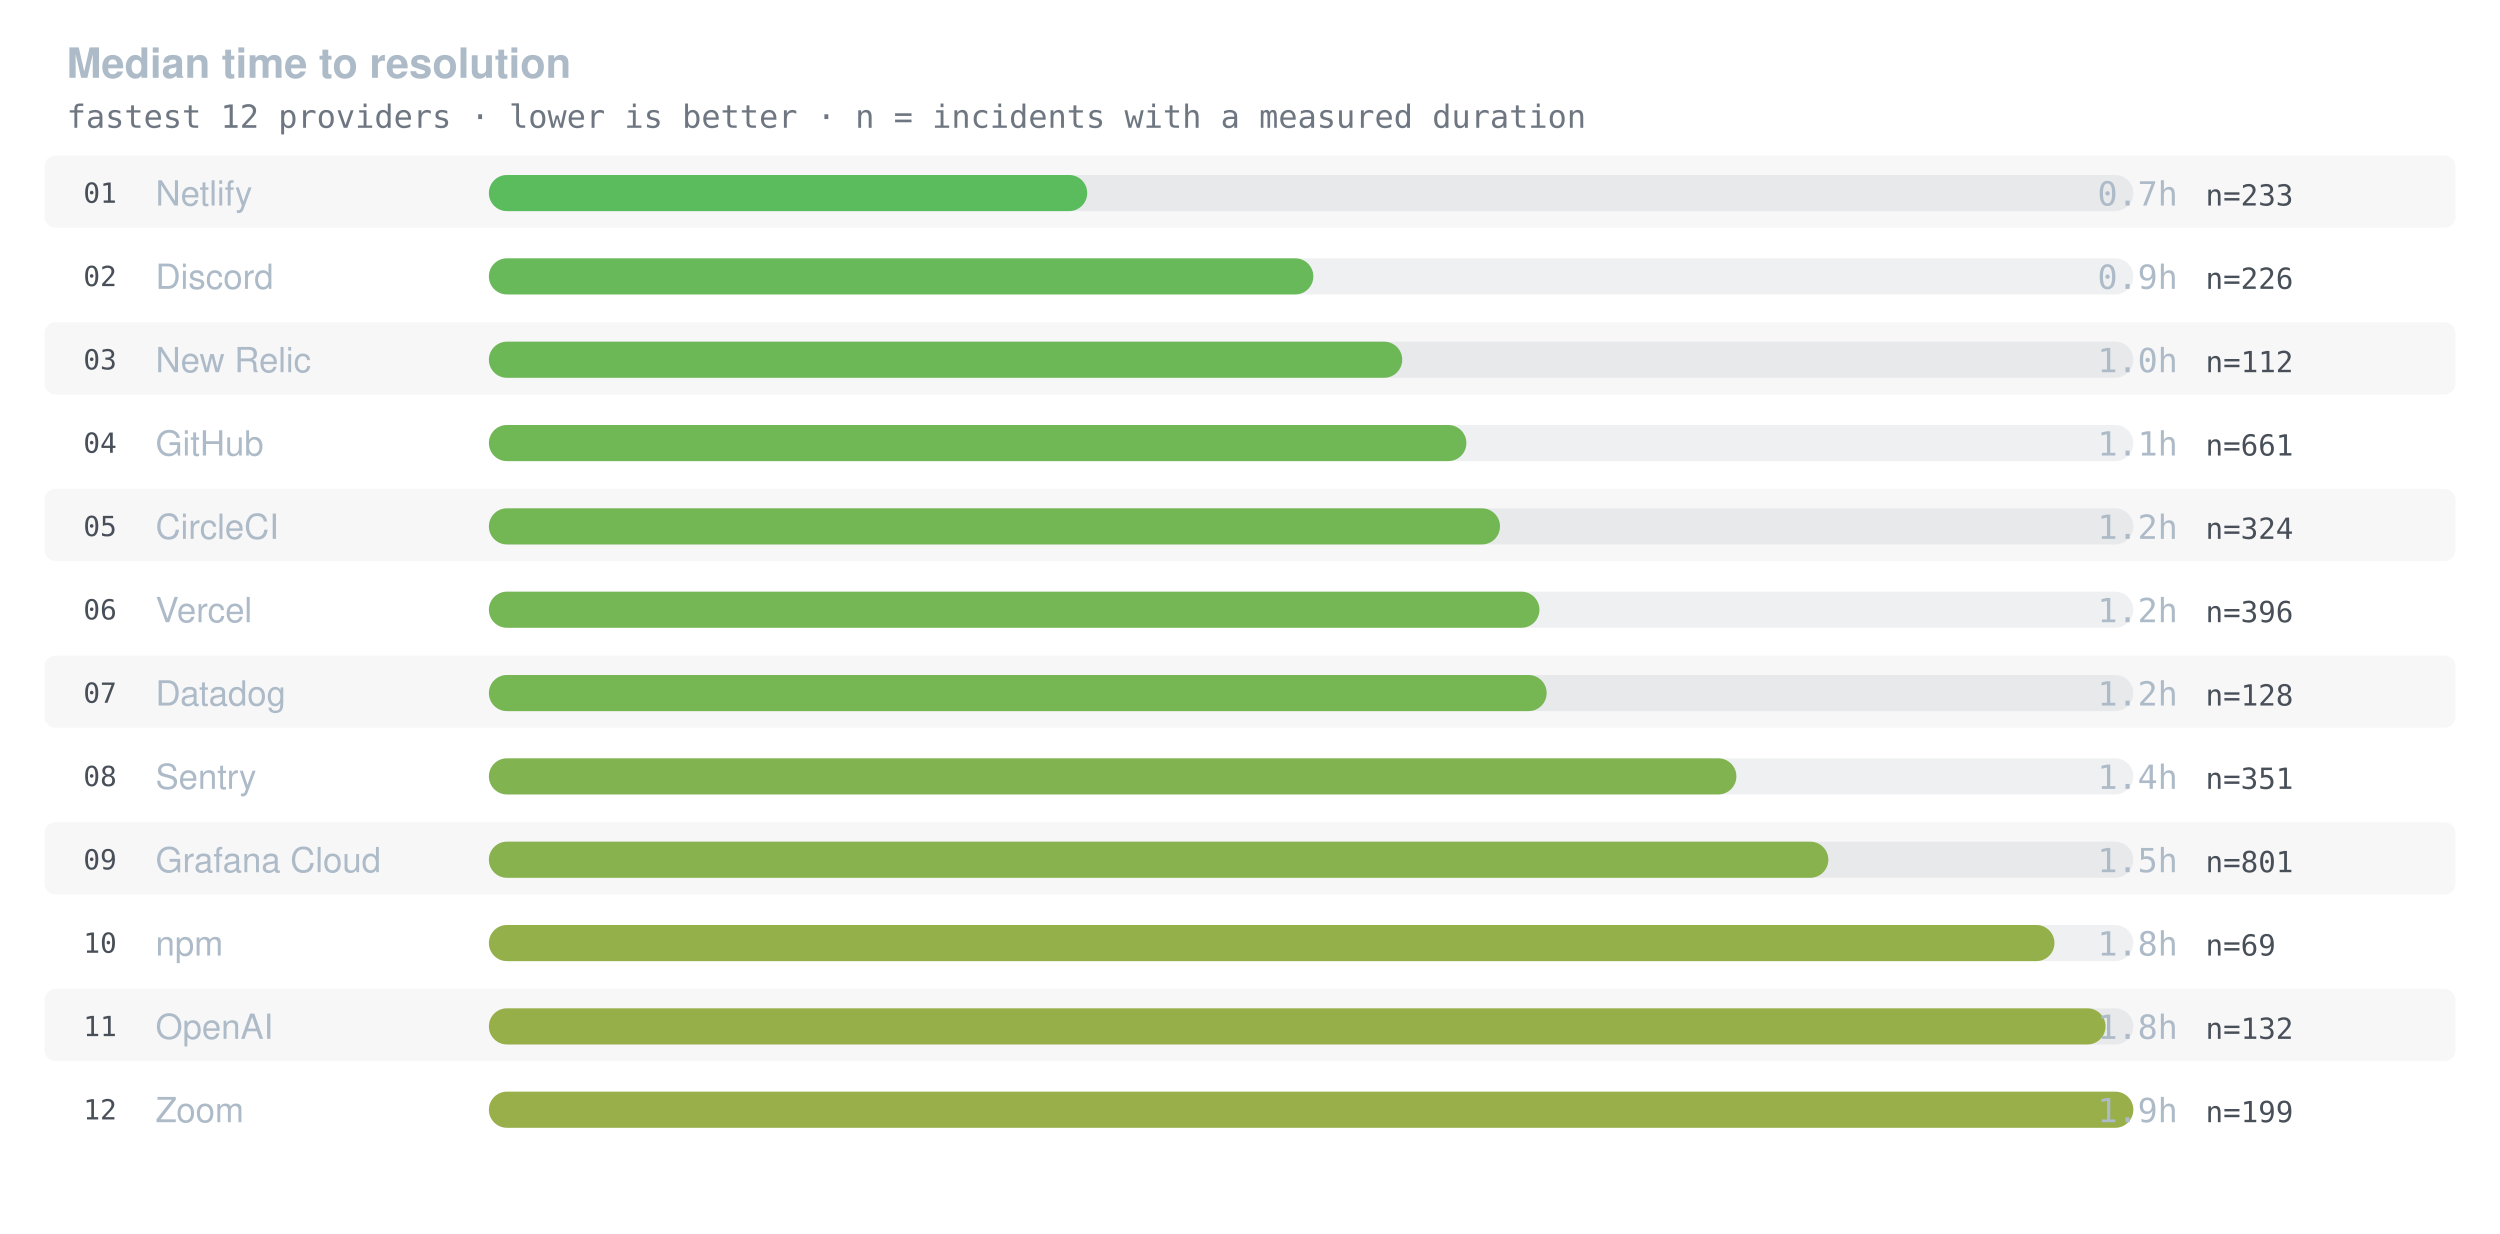
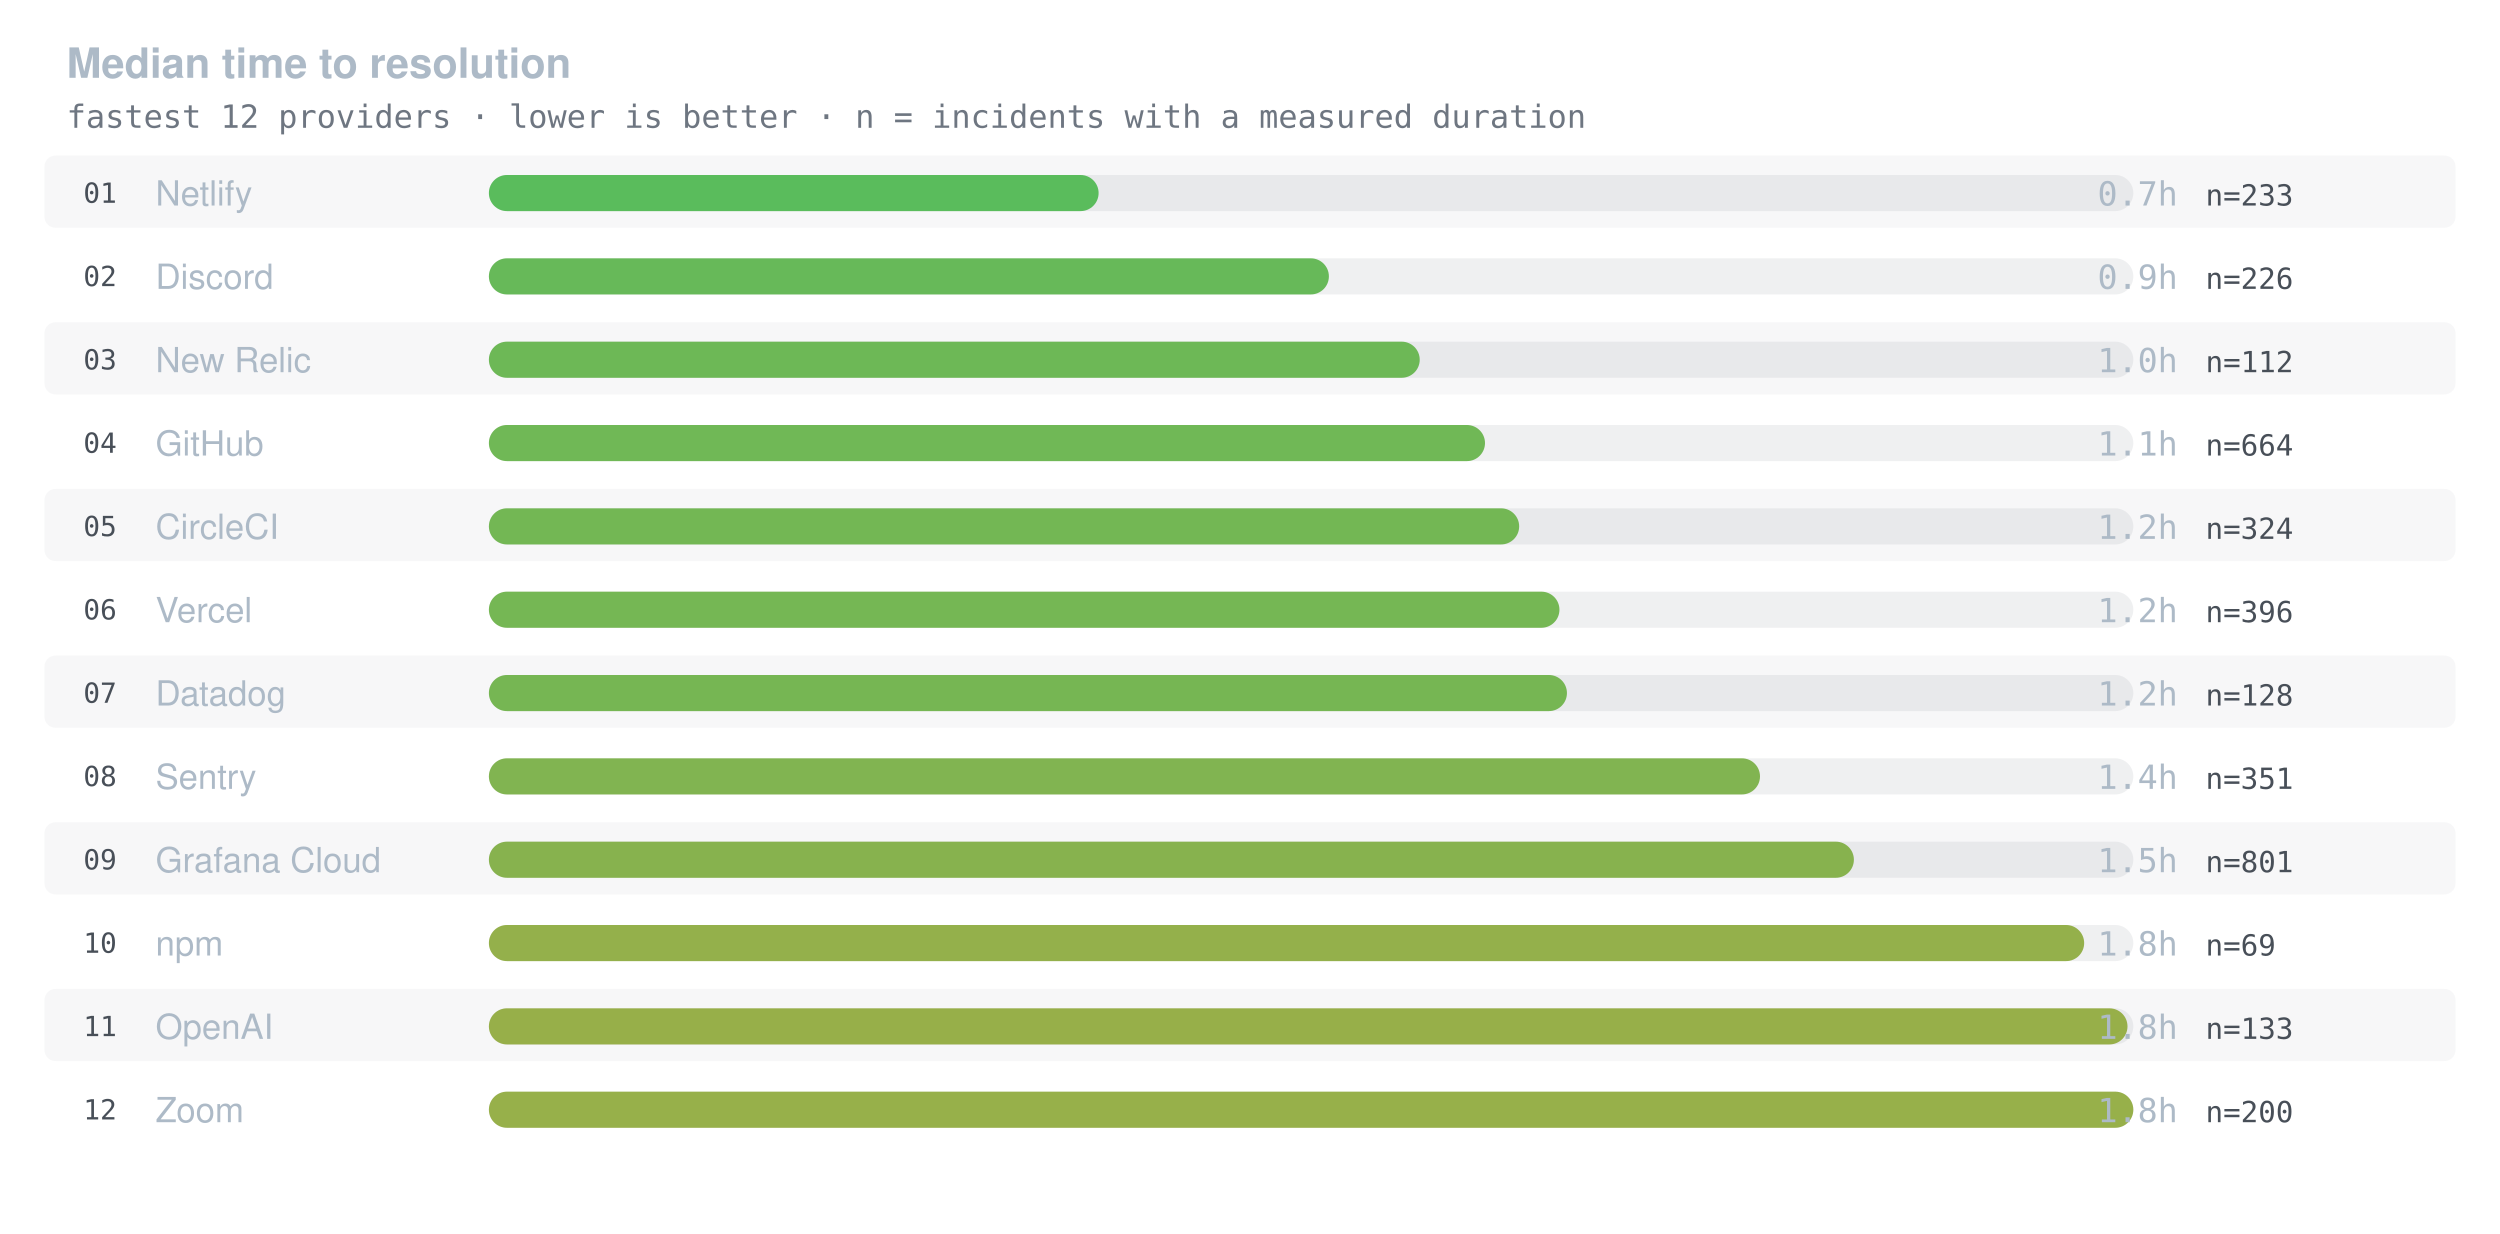
<svg xmlns="http://www.w3.org/2000/svg" viewBox="0 0 900 444" width="900" height="444" role="img">
  <text x="24" y="28" fill="#adbac7" font-size="15" font-family="-apple-system,BlinkMacSystemFont,Segoe UI,Helvetica,Arial,sans-serif" font-weight="600">Median time to resolution</text>
  <text x="24" y="46" fill="#6e7681" font-size="11.5" font-family="ui-monospace,SFMono-Regular,Menlo,Consolas,monospace">fastest 12 providers · lower is better · n = incidents with a measured duration</text>
  <rect x="16" y="56" width="868" height="26" rx="4" fill="#6e7681" opacity="0.055" />
  <text x="30" y="73" fill="#484f58" font-size="10" font-family="ui-monospace,SFMono-Regular,Menlo,Consolas,monospace">01</text>
  <text x="56" y="74" fill="#adbac7" font-size="12.5" font-family="-apple-system,BlinkMacSystemFont,Segoe UI,Helvetica,Arial,sans-serif">Netlify</text>
  <rect x="176" y="63" width="592" height="13" rx="6.5" fill="#6e7681" opacity="0.11" />
-   <rect x="176" y="63" width="215.4" height="13" rx="6.5" fill="#4ab74d" opacity="0.9" />
+   <rect x="176" y="63" width="219.5" height="13" rx="6.5" fill="#4ab74d" opacity="0.9" />
  <text x="784" y="74" fill="#adbac7" font-size="12" font-family="ui-monospace,SFMono-Regular,Menlo,Consolas,monospace" text-anchor="end">0.7h</text>
  <text x="794" y="74" fill="#484f58" font-size="10.5" font-family="ui-monospace,SFMono-Regular,Menlo,Consolas,monospace">n=233</text>
  <text x="30" y="103" fill="#484f58" font-size="10" font-family="ui-monospace,SFMono-Regular,Menlo,Consolas,monospace">02</text>
  <text x="56" y="104" fill="#adbac7" font-size="12.5" font-family="-apple-system,BlinkMacSystemFont,Segoe UI,Helvetica,Arial,sans-serif">Discord</text>
  <rect x="176" y="93" width="592" height="13" rx="6.5" fill="#6e7681" opacity="0.11" />
-   <rect x="176" y="93" width="296.8" height="13" rx="6.5" fill="#59b348" opacity="0.9" />
+   <rect x="176" y="93" width="302.4" height="13" rx="6.5" fill="#59b348" opacity="0.9" />
  <text x="784" y="104" fill="#adbac7" font-size="12" font-family="ui-monospace,SFMono-Regular,Menlo,Consolas,monospace" text-anchor="end">0.9h</text>
  <text x="794" y="104" fill="#484f58" font-size="10.5" font-family="ui-monospace,SFMono-Regular,Menlo,Consolas,monospace">n=226</text>
  <rect x="16" y="116" width="868" height="26" rx="4" fill="#6e7681" opacity="0.055" />
  <text x="30" y="133" fill="#484f58" font-size="10" font-family="ui-monospace,SFMono-Regular,Menlo,Consolas,monospace">03</text>
  <text x="56" y="134" fill="#adbac7" font-size="12.5" font-family="-apple-system,BlinkMacSystemFont,Segoe UI,Helvetica,Arial,sans-serif">New Relic</text>
  <rect x="176" y="123" width="592" height="13" rx="6.5" fill="#6e7681" opacity="0.11" />
-   <rect x="176" y="123" width="328.8" height="13" rx="6.5" fill="#5fb246" opacity="0.9" />
+   <rect x="176" y="123" width="335.1" height="13" rx="6.5" fill="#5fb246" opacity="0.9" />
  <text x="784" y="134" fill="#adbac7" font-size="12" font-family="ui-monospace,SFMono-Regular,Menlo,Consolas,monospace" text-anchor="end">1.0h</text>
  <text x="794" y="134" fill="#484f58" font-size="10.5" font-family="ui-monospace,SFMono-Regular,Menlo,Consolas,monospace">n=112</text>
  <text x="30" y="163" fill="#484f58" font-size="10" font-family="ui-monospace,SFMono-Regular,Menlo,Consolas,monospace">04</text>
  <text x="56" y="164" fill="#adbac7" font-size="12.5" font-family="-apple-system,BlinkMacSystemFont,Segoe UI,Helvetica,Arial,sans-serif">GitHub</text>
  <rect x="176" y="153" width="592" height="13" rx="6.5" fill="#6e7681" opacity="0.11" />
-   <rect x="176" y="153" width="351.9" height="13" rx="6.5" fill="#63b145" opacity="0.9" />
+   <rect x="176" y="153" width="358.6" height="13" rx="6.5" fill="#63b145" opacity="0.9" />
  <text x="784" y="164" fill="#adbac7" font-size="12" font-family="ui-monospace,SFMono-Regular,Menlo,Consolas,monospace" text-anchor="end">1.1h</text>
-   <text x="794" y="164" fill="#484f58" font-size="10.5" font-family="ui-monospace,SFMono-Regular,Menlo,Consolas,monospace">n=661</text>
+   <text x="794" y="164" fill="#484f58" font-size="10.5" font-family="ui-monospace,SFMono-Regular,Menlo,Consolas,monospace">n=664</text>
  <rect x="16" y="176" width="868" height="26" rx="4" fill="#6e7681" opacity="0.055" />
  <text x="30" y="193" fill="#484f58" font-size="10" font-family="ui-monospace,SFMono-Regular,Menlo,Consolas,monospace">05</text>
  <text x="56" y="194" fill="#adbac7" font-size="12.5" font-family="-apple-system,BlinkMacSystemFont,Segoe UI,Helvetica,Arial,sans-serif">CircleCI</text>
  <rect x="176" y="183" width="592" height="13" rx="6.5" fill="#6e7681" opacity="0.11" />
-   <rect x="176" y="183" width="364.0" height="13" rx="6.5" fill="#66b144" opacity="0.9" />
+   <rect x="176" y="183" width="370.9" height="13" rx="6.5" fill="#66b144" opacity="0.9" />
  <text x="784" y="194" fill="#adbac7" font-size="12" font-family="ui-monospace,SFMono-Regular,Menlo,Consolas,monospace" text-anchor="end">1.2h</text>
  <text x="794" y="194" fill="#484f58" font-size="10.5" font-family="ui-monospace,SFMono-Regular,Menlo,Consolas,monospace">n=324</text>
  <text x="30" y="223" fill="#484f58" font-size="10" font-family="ui-monospace,SFMono-Regular,Menlo,Consolas,monospace">06</text>
  <text x="56" y="224" fill="#adbac7" font-size="12.5" font-family="-apple-system,BlinkMacSystemFont,Segoe UI,Helvetica,Arial,sans-serif">Vercel</text>
  <rect x="176" y="213" width="592" height="13" rx="6.5" fill="#6e7681" opacity="0.11" />
-   <rect x="176" y="213" width="378.2" height="13" rx="6.5" fill="#68b043" opacity="0.9" />
+   <rect x="176" y="213" width="385.4" height="13" rx="6.5" fill="#68b043" opacity="0.9" />
  <text x="784" y="224" fill="#adbac7" font-size="12" font-family="ui-monospace,SFMono-Regular,Menlo,Consolas,monospace" text-anchor="end">1.2h</text>
  <text x="794" y="224" fill="#484f58" font-size="10.5" font-family="ui-monospace,SFMono-Regular,Menlo,Consolas,monospace">n=396</text>
  <rect x="16" y="236" width="868" height="26" rx="4" fill="#6e7681" opacity="0.055" />
  <text x="30" y="253" fill="#484f58" font-size="10" font-family="ui-monospace,SFMono-Regular,Menlo,Consolas,monospace">07</text>
  <text x="56" y="254" fill="#adbac7" font-size="12.5" font-family="-apple-system,BlinkMacSystemFont,Segoe UI,Helvetica,Arial,sans-serif">Datadog</text>
  <rect x="176" y="243" width="592" height="13" rx="6.5" fill="#6e7681" opacity="0.11" />
-   <rect x="176" y="243" width="380.8" height="13" rx="6.5" fill="#69b043" opacity="0.9" />
+   <rect x="176" y="243" width="388.1" height="13" rx="6.5" fill="#69b043" opacity="0.9" />
  <text x="784" y="254" fill="#adbac7" font-size="12" font-family="ui-monospace,SFMono-Regular,Menlo,Consolas,monospace" text-anchor="end">1.2h</text>
  <text x="794" y="254" fill="#484f58" font-size="10.5" font-family="ui-monospace,SFMono-Regular,Menlo,Consolas,monospace">n=128</text>
  <text x="30" y="283" fill="#484f58" font-size="10" font-family="ui-monospace,SFMono-Regular,Menlo,Consolas,monospace">08</text>
  <text x="56" y="284" fill="#adbac7" font-size="12.5" font-family="-apple-system,BlinkMacSystemFont,Segoe UI,Helvetica,Arial,sans-serif">Sentry</text>
  <rect x="176" y="273" width="592" height="13" rx="6.5" fill="#6e7681" opacity="0.11" />
-   <rect x="176" y="273" width="449.1" height="13" rx="6.5" fill="#75ad3f" opacity="0.9" />
+   <rect x="176" y="273" width="457.6" height="13" rx="6.5" fill="#75ad3f" opacity="0.9" />
  <text x="784" y="284" fill="#adbac7" font-size="12" font-family="ui-monospace,SFMono-Regular,Menlo,Consolas,monospace" text-anchor="end">1.4h</text>
  <text x="794" y="284" fill="#484f58" font-size="10.5" font-family="ui-monospace,SFMono-Regular,Menlo,Consolas,monospace">n=351</text>
  <rect x="16" y="296" width="868" height="26" rx="4" fill="#6e7681" opacity="0.055" />
  <text x="30" y="313" fill="#484f58" font-size="10" font-family="ui-monospace,SFMono-Regular,Menlo,Consolas,monospace">09</text>
  <text x="56" y="314" fill="#adbac7" font-size="12.5" font-family="-apple-system,BlinkMacSystemFont,Segoe UI,Helvetica,Arial,sans-serif">Grafana Cloud</text>
  <rect x="176" y="303" width="592" height="13" rx="6.5" fill="#6e7681" opacity="0.11" />
-   <rect x="176" y="303" width="482.2" height="13" rx="6.5" fill="#7cac3d" opacity="0.9" />
+   <rect x="176" y="303" width="491.4" height="13" rx="6.5" fill="#7cac3d" opacity="0.9" />
  <text x="784" y="314" fill="#adbac7" font-size="12" font-family="ui-monospace,SFMono-Regular,Menlo,Consolas,monospace" text-anchor="end">1.5h</text>
  <text x="794" y="314" fill="#484f58" font-size="10.5" font-family="ui-monospace,SFMono-Regular,Menlo,Consolas,monospace">n=801</text>
  <text x="30" y="343" fill="#484f58" font-size="10" font-family="ui-monospace,SFMono-Regular,Menlo,Consolas,monospace">10</text>
  <text x="56" y="344" fill="#adbac7" font-size="12.5" font-family="-apple-system,BlinkMacSystemFont,Segoe UI,Helvetica,Arial,sans-serif">npm</text>
  <rect x="176" y="333" width="592" height="13" rx="6.5" fill="#6e7681" opacity="0.11" />
-   <rect x="176" y="333" width="563.6" height="13" rx="6.5" fill="#8ba938" opacity="0.9" />
+   <rect x="176" y="333" width="574.3" height="13" rx="6.5" fill="#8ba938" opacity="0.9" />
  <text x="784" y="344" fill="#adbac7" font-size="12" font-family="ui-monospace,SFMono-Regular,Menlo,Consolas,monospace" text-anchor="end">1.8h</text>
  <text x="794" y="344" fill="#484f58" font-size="10.5" font-family="ui-monospace,SFMono-Regular,Menlo,Consolas,monospace">n=69</text>
  <rect x="16" y="356" width="868" height="26" rx="4" fill="#6e7681" opacity="0.055" />
  <text x="30" y="373" fill="#484f58" font-size="10" font-family="ui-monospace,SFMono-Regular,Menlo,Consolas,monospace">11</text>
  <text x="56" y="374" fill="#adbac7" font-size="12.5" font-family="-apple-system,BlinkMacSystemFont,Segoe UI,Helvetica,Arial,sans-serif">OpenAI</text>
  <rect x="176" y="363" width="592" height="13" rx="6.5" fill="#6e7681" opacity="0.11" />
-   <rect x="176" y="363" width="582.0" height="13" rx="6.5" fill="#8ea837" opacity="0.9" />
+   <rect x="176" y="363" width="589.9" height="13" rx="6.5" fill="#8ea837" opacity="0.9" />
  <text x="784" y="374" fill="#adbac7" font-size="12" font-family="ui-monospace,SFMono-Regular,Menlo,Consolas,monospace" text-anchor="end">1.8h</text>
-   <text x="794" y="374" fill="#484f58" font-size="10.5" font-family="ui-monospace,SFMono-Regular,Menlo,Consolas,monospace">n=132</text>
+   <text x="794" y="374" fill="#484f58" font-size="10.5" font-family="ui-monospace,SFMono-Regular,Menlo,Consolas,monospace">n=133</text>
  <text x="30" y="403" fill="#484f58" font-size="10" font-family="ui-monospace,SFMono-Regular,Menlo,Consolas,monospace">12</text>
  <text x="56" y="404" fill="#adbac7" font-size="12.5" font-family="-apple-system,BlinkMacSystemFont,Segoe UI,Helvetica,Arial,sans-serif">Zoom</text>
  <rect x="176" y="393" width="592" height="13" rx="6.5" fill="#6e7681" opacity="0.11" />
-   <rect x="176" y="393" width="592.0" height="13" rx="6.5" fill="#90a737" opacity="0.9" />
-   <text x="784" y="404" fill="#adbac7" font-size="12" font-family="ui-monospace,SFMono-Regular,Menlo,Consolas,monospace" text-anchor="end">1.9h</text>
-   <text x="794" y="404" fill="#484f58" font-size="10.5" font-family="ui-monospace,SFMono-Regular,Menlo,Consolas,monospace">n=199</text>
+   <rect x="176" y="393" width="592.0" height="13" rx="6.5" fill="#8ea837" opacity="0.9" />
+   <text x="784" y="404" fill="#adbac7" font-size="12" font-family="ui-monospace,SFMono-Regular,Menlo,Consolas,monospace" text-anchor="end">1.8h</text>
+   <text x="794" y="404" fill="#484f58" font-size="10.5" font-family="ui-monospace,SFMono-Regular,Menlo,Consolas,monospace">n=200</text>
</svg>
